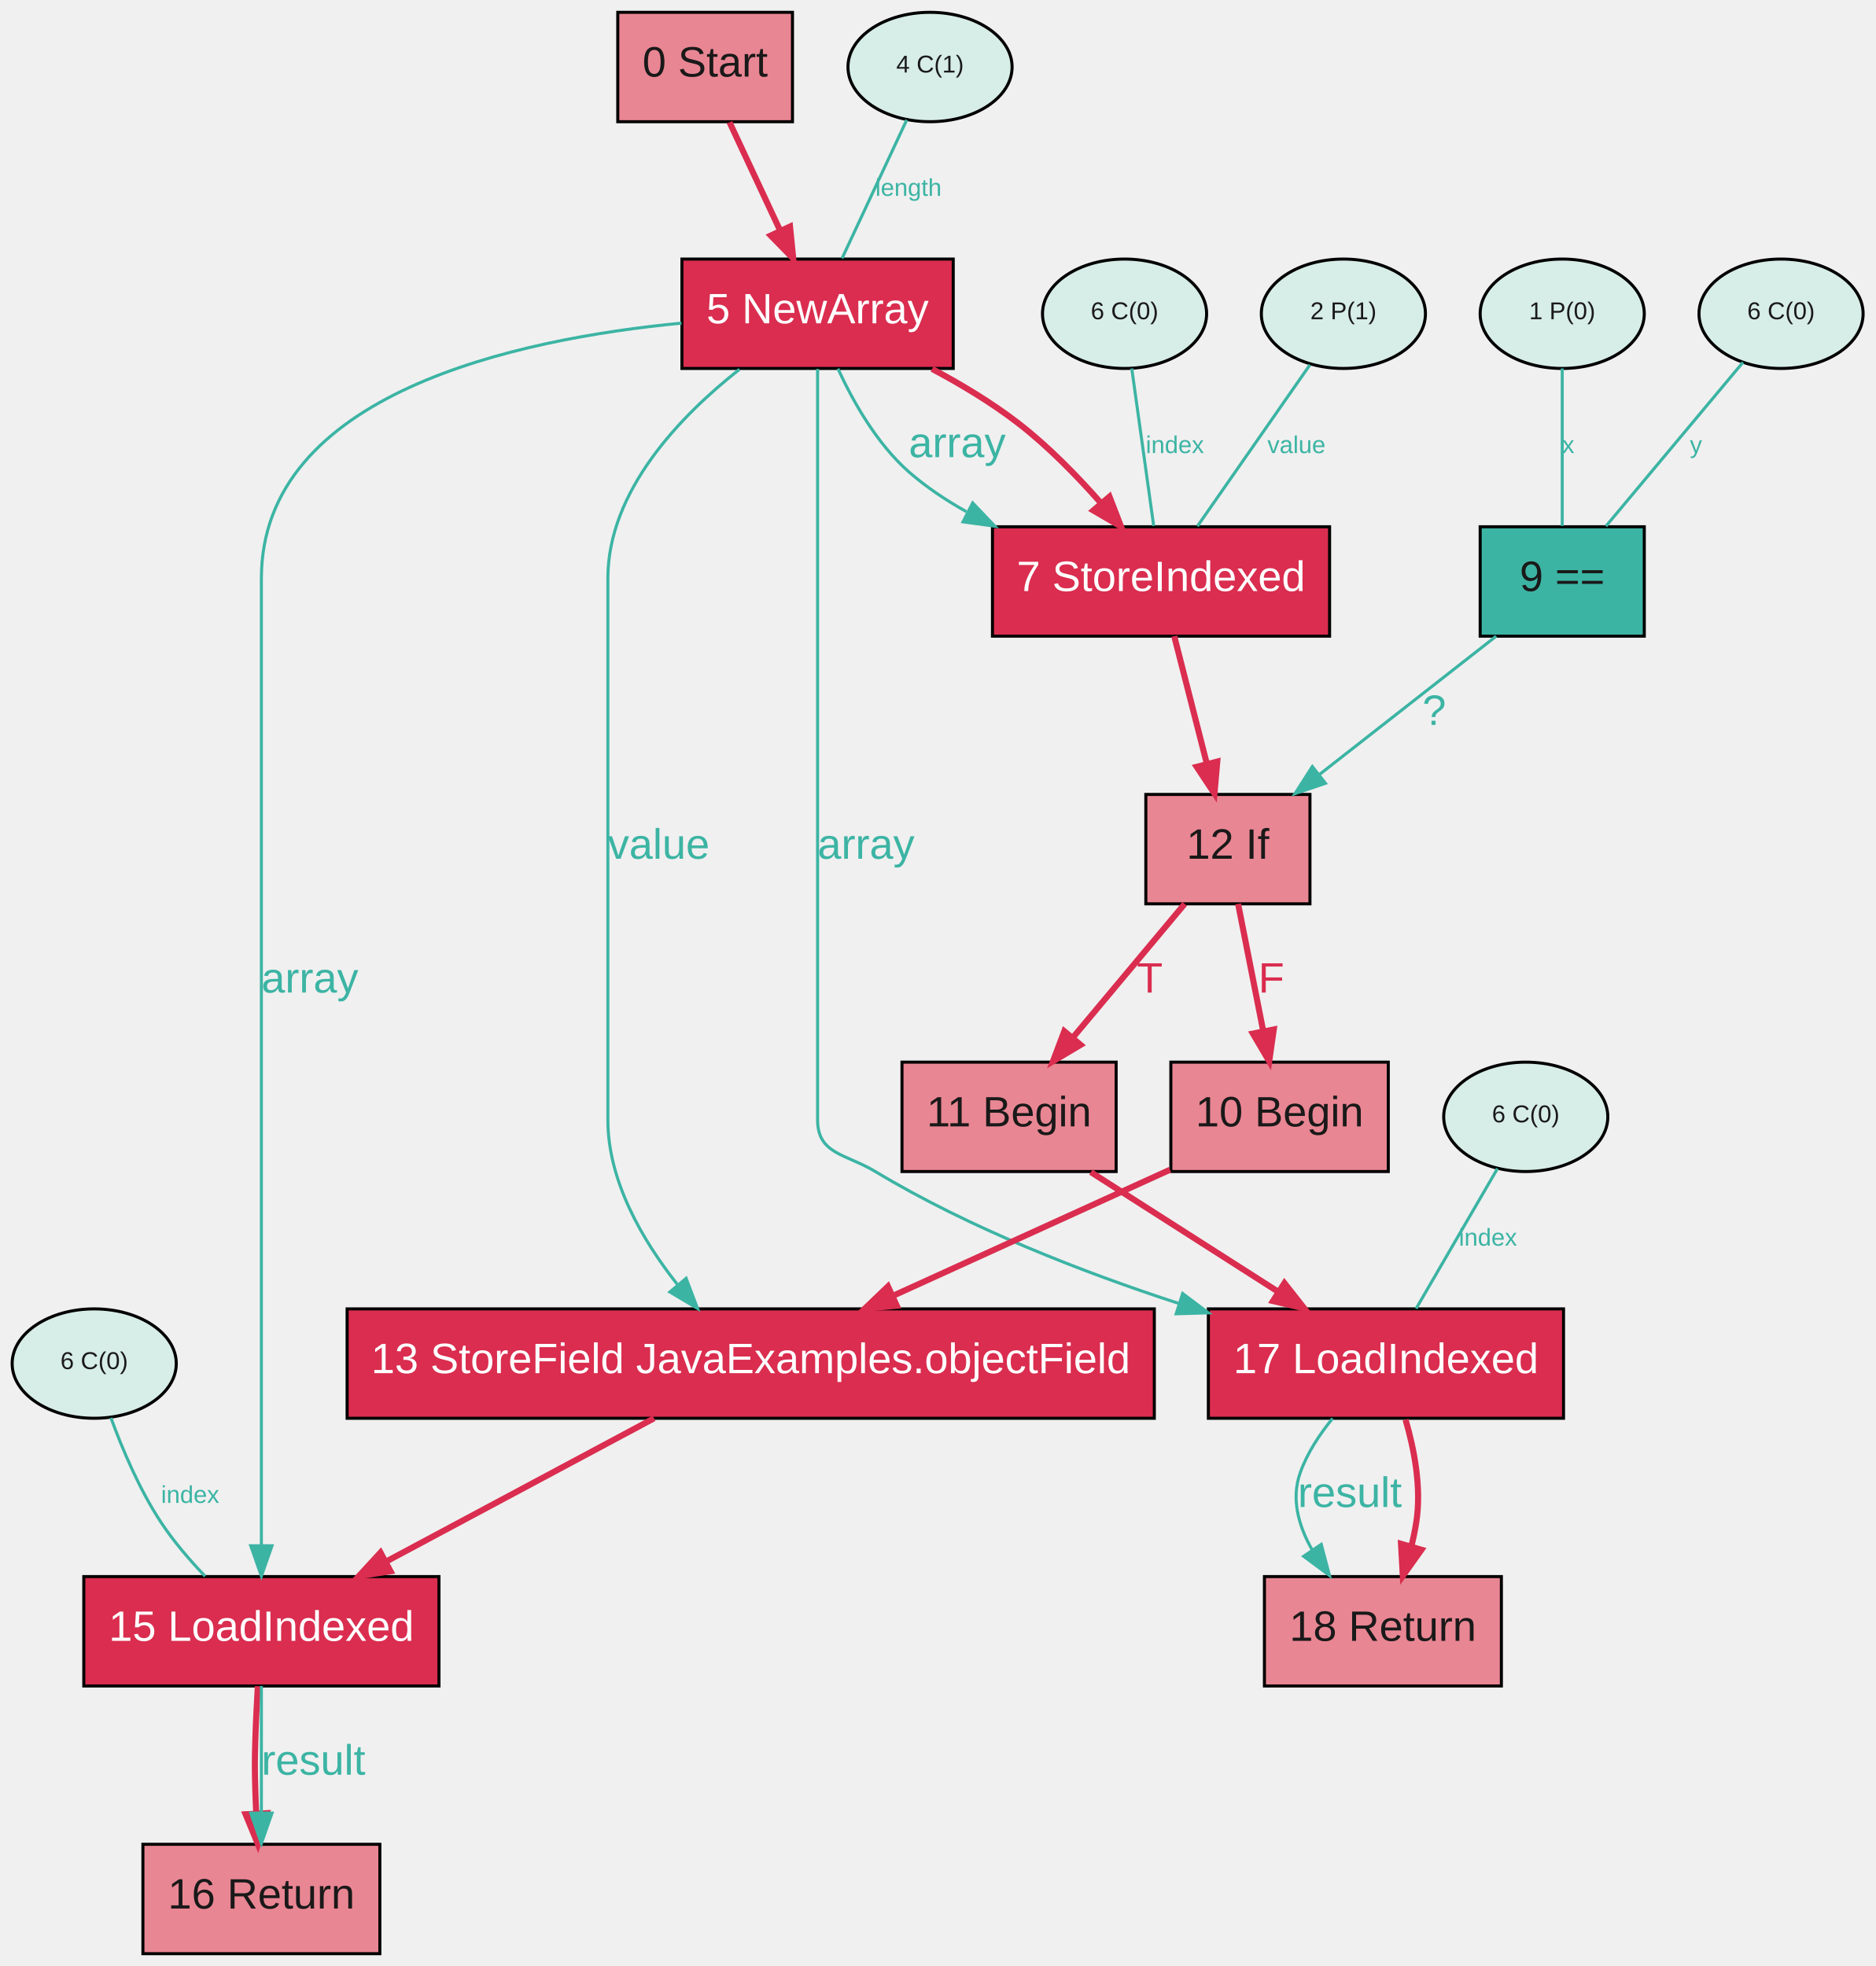
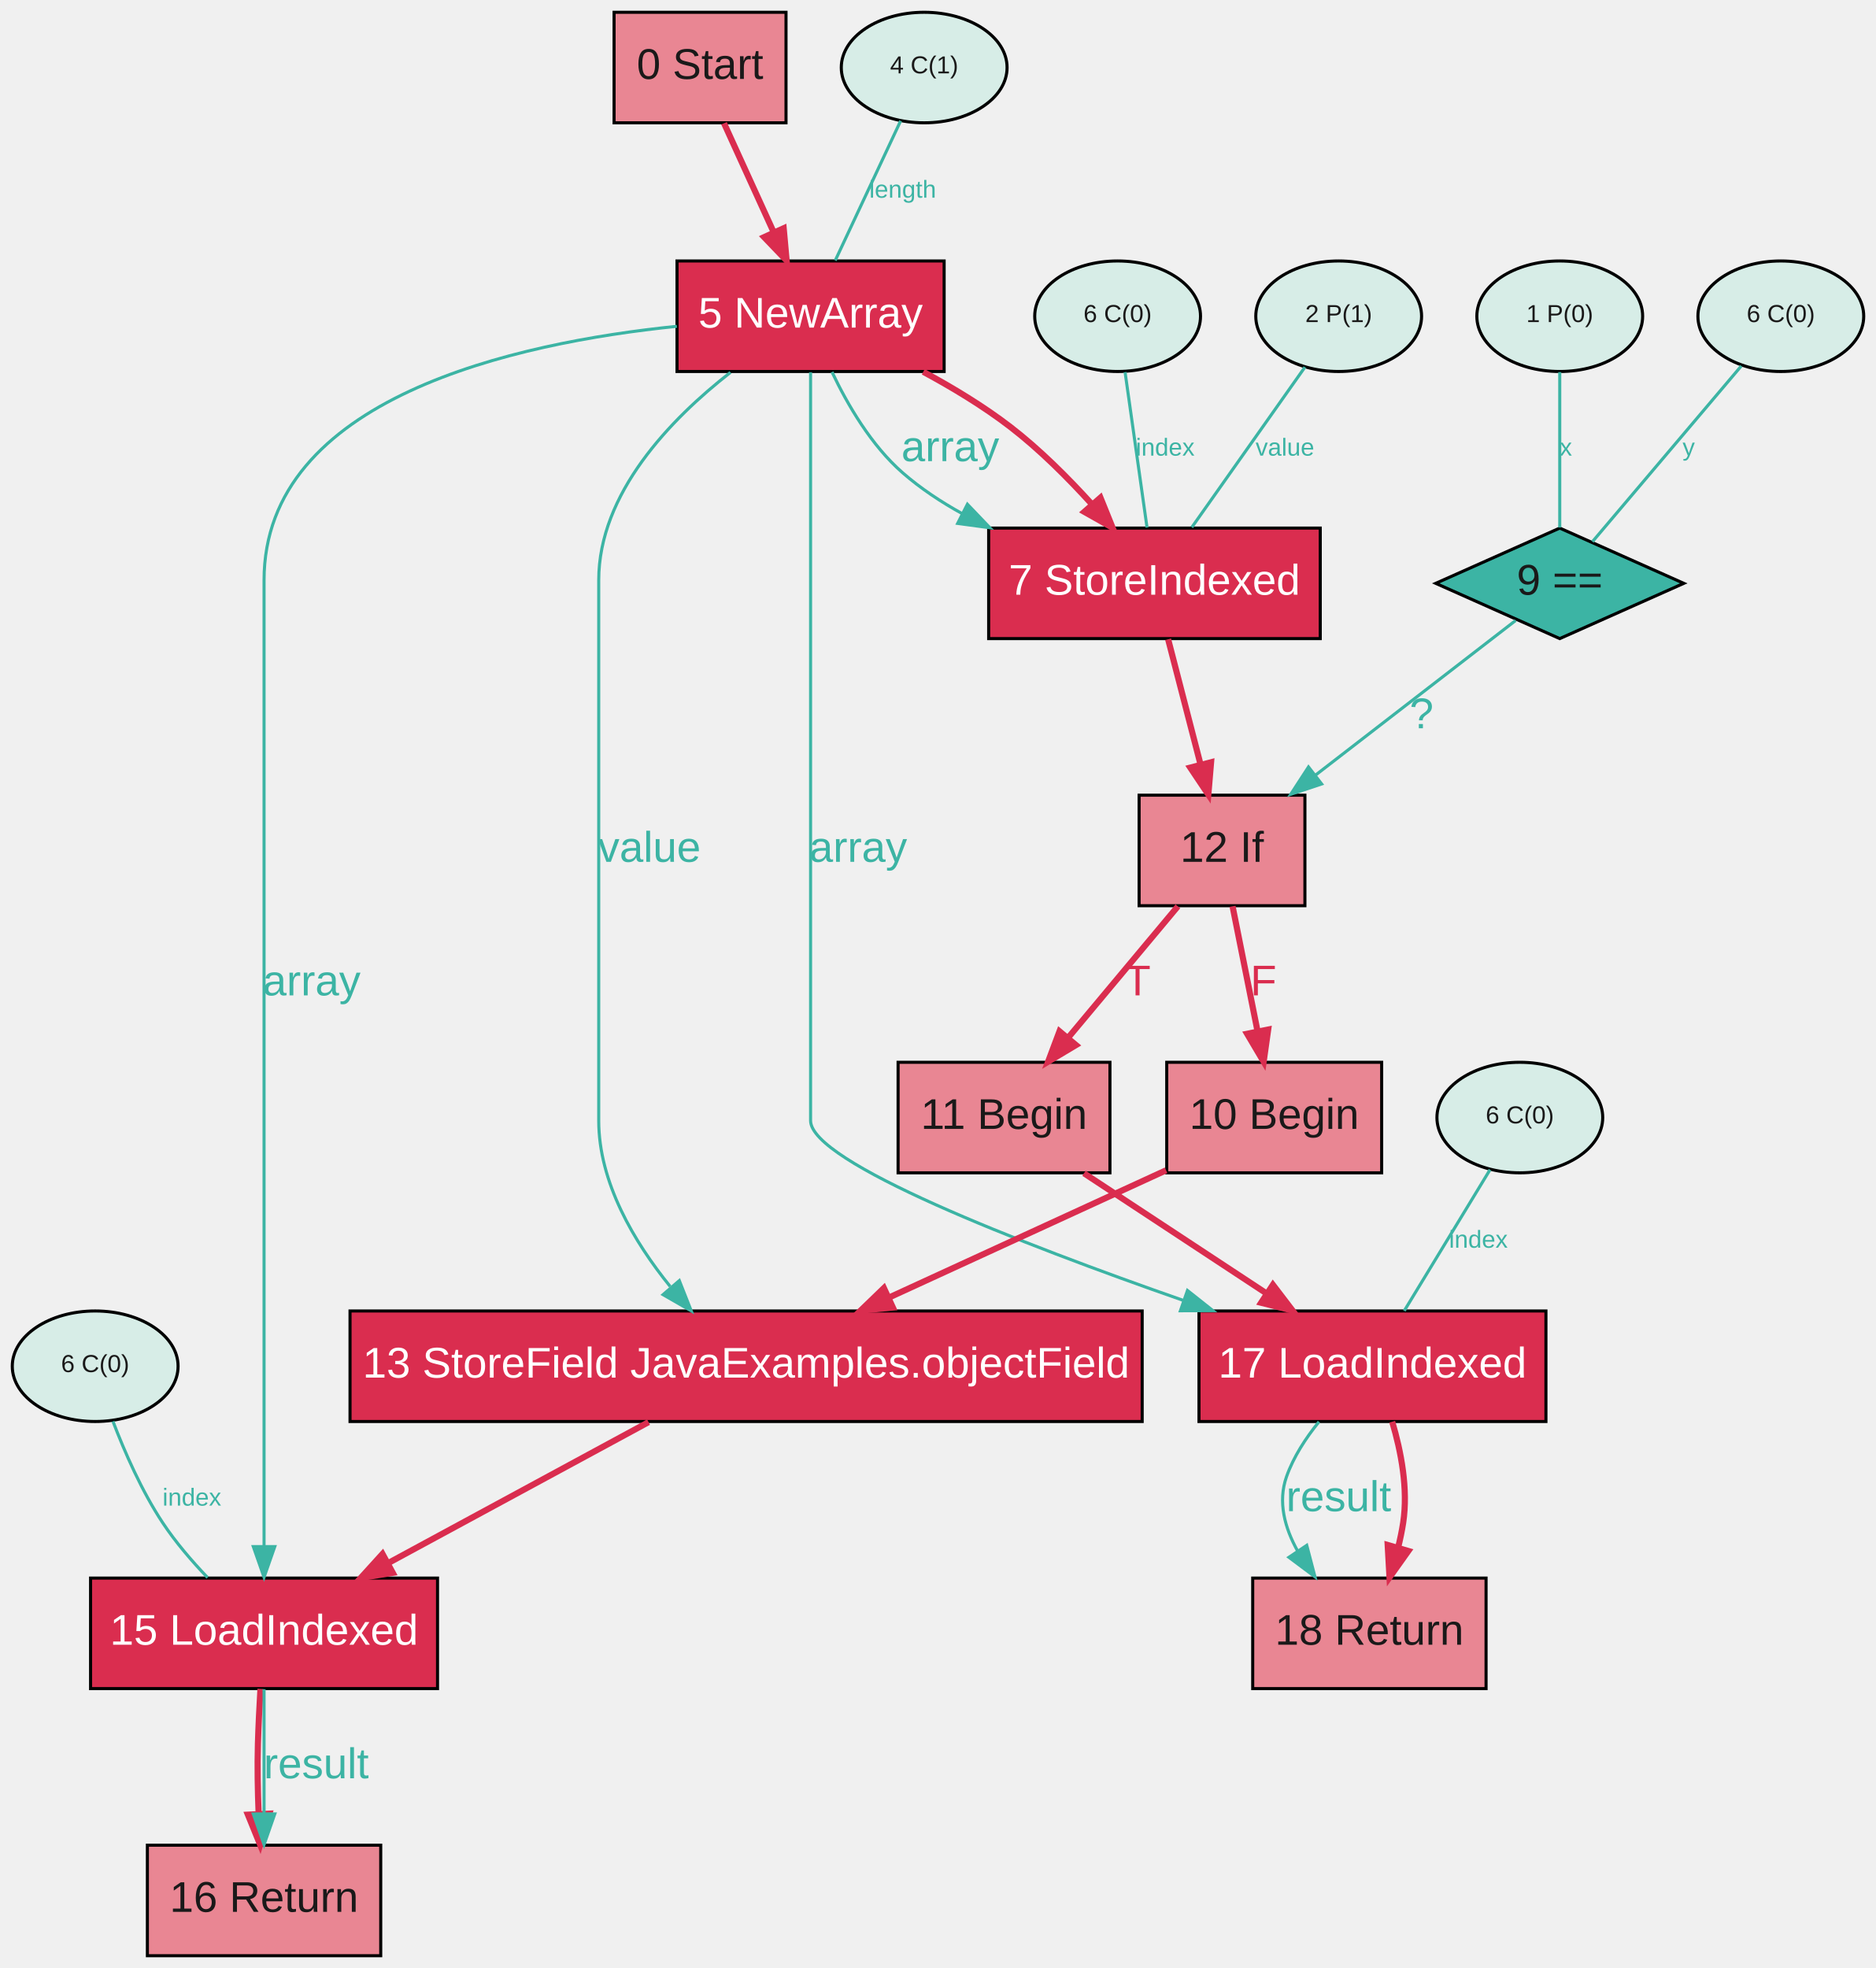
- <svg xmlns="http://www.w3.org/2000/svg" width="617pt" height="647pt" viewBox="0.00 0.00 617.00 646.89">
-   <g id="graph0" class="graph" transform="scale(1 1) rotate(0) translate(4 642.89)">
+ <svg xmlns="http://www.w3.org/2000/svg" width="611pt" height="641pt" viewBox="0.00 0.00 611.00 641.00">
+   <g id="graph0" class="graph" transform="scale(1 1) rotate(0) translate(4 637)">
    <g id="node1" class="node">
-       <polygon fill="#e98693" stroke="black" points="256.74,-638.89 199.26,-638.89 199.26,-602.89 256.74,-602.89 256.74,-638.89" />
-       <text text-anchor="middle" x="228" y="-617.74" font-family="Arial" font-size="14.00" fill="#1a1919">0 Start</text>
+       <polygon fill="#e98693" stroke="black" points="252,-633 196,-633 196,-597 252,-597 252,-633" />
+       <text text-anchor="middle" x="224" y="-611.3" font-family="Arial" font-size="14.00" fill="#1a1919">0 Start</text>
    </g>
    <g id="node2" class="node">
-       <polygon fill="#da2d4f" stroke="black" points="309.63,-557.69 220.37,-557.69 220.37,-521.69 309.63,-521.69 309.63,-557.69" />
-       <text text-anchor="middle" x="265" y="-536.54" font-family="Arial" font-size="14.00" fill="#ffffff">5 NewArray</text>
+       <polygon fill="#da2d4f" stroke="black" points="303.5,-552 216.5,-552 216.5,-516 303.5,-516 303.5,-552" />
+       <text text-anchor="middle" x="260" y="-530.3" font-family="Arial" font-size="14.00" fill="#ffffff">5 NewArray</text>
    </g>
    <g id="edge1" class="edge">
-       <path fill="none" stroke="#da2d4f" stroke-width="2" d="M236.03,-602.71C240.88,-592.33 247.16,-578.89 252.63,-567.17" />
-       <polygon fill="#da2d4f" stroke="#da2d4f" stroke-width="2" points="255.93,-568.39 256.99,-557.84 249.58,-565.42 255.93,-568.39" />
+       <path fill="none" stroke="#da2d4f" stroke-width="2" d="M231.81,-596.86C236.53,-586.51 242.64,-573.1 247.96,-561.41" />
+       <polygon fill="#da2d4f" stroke="#da2d4f" stroke-width="2" points="251.24,-562.66 252.2,-552.11 244.87,-559.76 251.24,-562.66" />
    </g>
    <g id="node3" class="node">
-       <polygon fill="#da2d4f" stroke="black" points="433.46,-469.59 322.54,-469.59 322.54,-433.59 433.46,-433.59 433.46,-469.59" />
-       <text text-anchor="middle" x="378" y="-448.44" font-family="Arial" font-size="14.00" fill="#ffffff">7 StoreIndexed</text>
+       <polygon fill="#da2d4f" stroke="black" points="426,-465 318,-465 318,-429 426,-429 426,-465" />
+       <text text-anchor="middle" x="372" y="-443.3" font-family="Arial" font-size="14.00" fill="#ffffff">7 StoreIndexed</text>
    </g>
    <g id="edge3" class="edge">
-       <path fill="none" stroke="#da2d4f" stroke-width="2" d="M302.67,-521.54C312.31,-516.41 322.38,-510.35 331,-503.69 340.79,-496.14 350.28,-486.43 358.14,-477.51" />
-       <polygon fill="#da2d4f" stroke="#da2d4f" stroke-width="2" points="361.04,-479.5 364.86,-469.62 355.71,-474.96 361.04,-479.5" />
+       <path fill="none" stroke="#da2d4f" stroke-width="2" d="M296.7,-515.9C306.29,-510.73 316.36,-504.64 325,-498 334.55,-490.66 343.88,-481.33 351.68,-472.71" />
+       <polygon fill="#da2d4f" stroke="#da2d4f" stroke-width="2" points="354.41,-474.91 358.38,-465.08 349.15,-470.29 354.41,-474.91" />
    </g>
    <g id="edge4" class="edge">
-       <path fill="none" stroke="#3cb4a4" d="M271.7,-521.61C276.73,-510.66 284.57,-496.82 295.1,-487.59 300.76,-482.64 307.22,-478.32 313.98,-474.55" />
-       <polygon fill="#3cb4a4" stroke="#3cb4a4" points="316.03,-477.44 323.34,-469.77 312.84,-471.2 316.03,-477.44" />
-       <text text-anchor="middle" x="310.95" y="-492.49" font-family="arial" font-size="14.00" fill="#3cb4a4">array</text>
+       <path fill="none" stroke="#3cb4a4" d="M266.98,-515.83C272.03,-505.19 279.77,-491.91 290,-483 295.83,-477.92 302.5,-473.49 309.46,-469.66" />
+       <polygon fill="#3cb4a4" stroke="#3cb4a4" points="311.08,-472.76 318.4,-465.1 307.9,-466.52 311.08,-472.76" />
+       <text text-anchor="middle" x="305.5" y="-486.8" font-family="arial" font-size="14.00" fill="#3cb4a4">array</text>
    </g>
    <g id="node8" class="node">
-       <polygon fill="#da2d4f" stroke="black" points="375.79,-212.2 110.21,-212.2 110.21,-176.2 375.79,-176.2 375.79,-212.2" />
-       <text text-anchor="middle" x="243" y="-191.05" font-family="Arial" font-size="14.00" fill="#ffffff">13 StoreField JavaExamples.objectField</text>
+       <polygon fill="#da2d4f" stroke="black" points="368,-210 110,-210 110,-174 368,-174 368,-210" />
+       <text text-anchor="middle" x="239" y="-188.3" font-family="Arial" font-size="14.00" fill="#ffffff">13 StoreField JavaExamples.objectField</text>
    </g>
    <g id="edge15" class="edge">
-       <path fill="none" stroke="#3cb4a4" d="M239.31,-521.41C219.69,-505.95 196,-481.33 196,-452.59 196,-452.59 196,-452.59 196,-274.4 196,-254.35 207.28,-234.94 218.78,-220.35" />
-       <polygon fill="#3cb4a4" stroke="#3cb4a4" points="221.75,-222.26 225.5,-212.35 216.39,-217.76 221.75,-222.26" />
-       <text text-anchor="middle" x="212.73" y="-360.34" font-family="arial" font-size="14.00" fill="#3cb4a4">value</text>
+       <path fill="none" stroke="#3cb4a4" d="M233.91,-515.71C214.37,-500.47 191,-476.32 191,-448 191,-448 191,-448 191,-272 191,-251.88 202.52,-232.51 214.27,-217.99" />
+       <polygon fill="#3cb4a4" stroke="#3cb4a4" points="217.25,-219.89 221.13,-210.04 211.95,-215.32 217.25,-219.89" />
+       <text text-anchor="middle" x="207.5" y="-356.3" font-family="arial" font-size="14.00" fill="#3cb4a4">value</text>
    </g>
    <g id="node9" class="node">
-       <polygon fill="#da2d4f" stroke="black" points="140.43,-124.1 23.57,-124.1 23.57,-88.1 140.43,-88.1 140.43,-124.1" />
-       <text text-anchor="middle" x="82" y="-102.95" font-family="Arial" font-size="14.00" fill="#ffffff">15 LoadIndexed</text>
+       <polygon fill="#da2d4f" stroke="black" points="138.5,-123 25.5,-123 25.5,-87 138.5,-87 138.5,-123" />
+       <text text-anchor="middle" x="82" y="-101.3" font-family="Arial" font-size="14.00" fill="#ffffff">15 LoadIndexed</text>
    </g>
    <g id="edge17" class="edge">
-       <path fill="none" stroke="#3cb4a4" d="M220.23,-536.61C166.06,-531.4 82,-513.51 82,-452.59 82,-452.59 82,-452.59 82,-193.2 82,-173.58 82,-151.44 82,-134.53" />
-       <polygon fill="#3cb4a4" stroke="#3cb4a4" points="85.5,-134.25 82,-124.25 78.5,-134.25 85.5,-134.25" />
-       <text text-anchor="middle" x="97.95" y="-316.3" font-family="arial" font-size="14.00" fill="#3cb4a4">array</text>
+       <path fill="none" stroke="#3cb4a4" d="M216.46,-530.72C163.76,-525.34 82,-507.42 82,-448 82,-448 82,-448 82,-191 82,-171.75 82,-150.05 82,-133.4" />
+       <polygon fill="#3cb4a4" stroke="#3cb4a4" points="85.5,-133.26 82,-123.26 78.5,-133.26 85.5,-133.26" />
+       <text text-anchor="middle" x="97.5" y="-312.8" font-family="arial" font-size="14.00" fill="#3cb4a4">array</text>
    </g>
    <g id="node11" class="node">
-       <polygon fill="#da2d4f" stroke="black" points="510.43,-212.2 393.57,-212.2 393.57,-176.2 510.43,-176.2 510.43,-212.2" />
-       <text text-anchor="middle" x="452" y="-191.05" font-family="Arial" font-size="14.00" fill="#ffffff">17 LoadIndexed</text>
+       <polygon fill="#da2d4f" stroke="black" points="499.5,-210 386.5,-210 386.5,-174 499.5,-174 499.5,-210" />
+       <text text-anchor="middle" x="443" y="-188.3" font-family="Arial" font-size="14.00" fill="#ffffff">17 LoadIndexed</text>
    </g>
    <g id="edge21" class="edge">
-       <path fill="none" stroke="#3cb4a4" d="M265,-521.54C265,-504.16 265,-476.51 265,-452.59 265,-452.59 265,-452.59 265,-274.4 265,-263.07 274.29,-263.24 284,-257.4 314.9,-238.78 352.29,-224.26 383.95,-213.95" />
-       <polygon fill="#3cb4a4" stroke="#3cb4a4" points="385.11,-217.26 393.57,-210.89 382.98,-210.59 385.11,-217.26" />
-       <text text-anchor="middle" x="280.95" y="-360.34" font-family="arial" font-size="14.00" fill="#3cb4a4">array</text>
+       <path fill="none" stroke="#3cb4a4" d="M260,-515.74C260,-498.57 260,-471.46 260,-448 260,-448 260,-448 260,-272 260,-258.48 328.19,-232.03 381.32,-213.47" />
+       <polygon fill="#3cb4a4" stroke="#3cb4a4" points="382.75,-216.68 391.05,-210.1 380.45,-210.07 382.75,-216.68" />
+       <text text-anchor="middle" x="275.5" y="-356.3" font-family="arial" font-size="14.00" fill="#3cb4a4">array</text>
    </g>
    <g id="node7" class="node">
-       <polygon fill="#e98693" stroke="black" points="427,-381.5 373,-381.5 373,-345.5 427,-345.5 427,-381.5" />
-       <text text-anchor="middle" x="400" y="-360.34" font-family="Arial" font-size="14.00" fill="#1a1919">12 If</text>
+       <polygon fill="#e98693" stroke="black" points="421,-378 367,-378 367,-342 421,-342 421,-378" />
+       <text text-anchor="middle" x="394" y="-356.3" font-family="Arial" font-size="14.00" fill="#1a1919">12 If</text>
    </g>
    <g id="edge7" class="edge">
-       <path fill="none" stroke="#da2d4f" stroke-width="2" d="M382.35,-433.58C385.4,-421.63 389.55,-405.4 393.06,-391.66" />
-       <polygon fill="#da2d4f" stroke="#da2d4f" stroke-width="2" points="396.5,-392.32 395.59,-381.76 389.72,-390.59 396.5,-392.32" />
+       <path fill="none" stroke="#da2d4f" stroke-width="2" d="M376.45,-428.8C379.46,-417.16 383.51,-401.55 386.95,-388.24" />
+       <polygon fill="#da2d4f" stroke="#da2d4f" stroke-width="2" points="390.44,-388.73 389.55,-378.18 383.66,-386.98 390.44,-388.73" />
    </g>
    <g id="node4" class="node">
-       <polygon fill="#3cb4a4" stroke="black" points="537,-469.59 483,-469.59 483,-433.59 537,-433.59 537,-469.59" />
-       <text text-anchor="middle" x="510" y="-448.44" font-family="Arial" font-size="14.00" fill="#1a1919">9 ==</text>
+       <polygon fill="#3cb4a4" stroke="black" points="504,-465 463.61,-447 504,-429 544.39,-447 504,-465" />
+       <text text-anchor="middle" x="504" y="-443.3" font-family="Arial" font-size="14.00" fill="#1a1919">9 ==</text>
    </g>
    <g id="edge12" class="edge">
-       <path fill="none" stroke="#3cb4a4" d="M488.27,-433.58C471.65,-420.58 448.55,-402.5 430.15,-388.09" />
-       <polygon fill="#3cb4a4" stroke="#3cb4a4" points="432.1,-385.17 422.06,-381.76 427.78,-390.68 432.1,-385.17" />
-       <text text-anchor="middle" x="467.89" y="-404.39" font-family="arial" font-size="14.00" fill="#3cb4a4">?</text>
+       <path fill="none" stroke="#3cb4a4" d="M489.62,-434.89C473.17,-422.18 445.76,-401 424.5,-384.57" />
+       <polygon fill="#3cb4a4" stroke="#3cb4a4" points="426.45,-381.65 416.39,-378.3 422.17,-387.19 426.45,-381.65" />
+       <text text-anchor="middle" x="459" y="-399.8" font-family="arial" font-size="14.00" fill="#3cb4a4">?</text>
    </g>
    <g id="node5" class="node">
-       <polygon fill="#e98693" stroke="black" points="452.77,-293.4 381.23,-293.4 381.23,-257.4 452.77,-257.4 452.77,-293.4" />
-       <text text-anchor="middle" x="417" y="-272.25" font-family="Arial" font-size="14.00" fill="#1a1919">10 Begin</text>
+       <polygon fill="#e98693" stroke="black" points="446,-291 376,-291 376,-255 446,-255 446,-291" />
+       <text text-anchor="middle" x="411" y="-269.3" font-family="Arial" font-size="14.00" fill="#1a1919">10 Begin</text>
    </g>
    <g id="edge10" class="edge">
-       <path fill="none" stroke="#da2d4f" stroke-width="2" d="M380.95,-257.99C354.56,-245.98 318.53,-229.58 289.91,-216.55" />
-       <polygon fill="#da2d4f" stroke="#da2d4f" stroke-width="2" points="291.06,-213.23 280.51,-212.27 288.16,-219.6 291.06,-213.23" />
+       <path fill="none" stroke="#da2d4f" stroke-width="2" d="M375.78,-255.82C349.73,-243.86 314,-227.45 285.59,-214.4" />
+       <polygon fill="#da2d4f" stroke="#da2d4f" stroke-width="2" points="286.81,-211.11 276.26,-210.11 283.88,-217.47 286.81,-211.11" />
    </g>
    <g id="node6" class="node">
-       <polygon fill="#e98693" stroke="black" points="363.23,-293.4 292.77,-293.4 292.77,-257.4 363.23,-257.4 363.23,-293.4" />
-       <text text-anchor="middle" x="328" y="-272.25" font-family="Arial" font-size="14.00" fill="#1a1919">11 Begin</text>
+       <polygon fill="#e98693" stroke="black" points="357.5,-291 288.5,-291 288.5,-255 357.5,-255 357.5,-291" />
+       <text text-anchor="middle" x="323" y="-269.3" font-family="Arial" font-size="14.00" fill="#1a1919">11 Begin</text>
    </g>
    <g id="edge11" class="edge">
-       <path fill="none" stroke="#da2d4f" stroke-width="2" d="M354.91,-257.21C372.94,-245.69 396.89,-230.4 416.48,-217.88" />
-       <polygon fill="#da2d4f" stroke="#da2d4f" stroke-width="2" points="418.6,-220.68 425.15,-212.35 414.83,-214.78 418.6,-220.68" />
+       <path fill="none" stroke="#da2d4f" stroke-width="2" d="M349.04,-254.86C366.49,-243.37 389.67,-228.11 408.63,-215.63" />
+       <polygon fill="#da2d4f" stroke="#da2d4f" stroke-width="2" points="410.58,-218.53 417.01,-210.11 406.74,-212.68 410.58,-218.53" />
    </g>
    <g id="edge14" class="edge">
-       <path fill="none" stroke="#da2d4f" stroke-width="2" d="M403.36,-345.48C405.72,-333.53 408.92,-317.3 411.64,-303.57" />
-       <polygon fill="#da2d4f" stroke="#da2d4f" stroke-width="2" points="415.09,-304.15 413.59,-293.67 408.22,-302.8 415.09,-304.15" />
-       <text text-anchor="middle" x="414.28" y="-316.3" font-family="arial" font-size="14.00" fill="#da2d4f">F</text>
+       <path fill="none" stroke="#da2d4f" stroke-width="2" d="M397.44,-341.8C399.77,-330.16 402.89,-314.55 405.55,-301.24" />
+       <polygon fill="#da2d4f" stroke="#da2d4f" stroke-width="2" points="409.04,-301.67 407.56,-291.18 402.17,-300.29 409.04,-301.67" />
+       <text text-anchor="middle" x="407.5" y="-312.8" font-family="arial" font-size="14.00" fill="#da2d4f">F</text>
    </g>
    <g id="edge13" class="edge">
-       <path fill="none" stroke="#da2d4f" stroke-width="2" d="M385.78,-345.48C375.29,-332.95 360.86,-315.69 349.05,-301.56" />
-       <polygon fill="#da2d4f" stroke="#da2d4f" stroke-width="2" points="351.54,-299.09 342.44,-293.67 346.17,-303.58 351.54,-299.09" />
-       <text text-anchor="middle" x="374.28" y="-316.3" font-family="arial" font-size="14.00" fill="#da2d4f">T</text>
+       <path fill="none" stroke="#da2d4f" stroke-width="2" d="M379.63,-341.8C369.33,-329.47 355.31,-312.68 343.79,-298.89" />
+       <polygon fill="#da2d4f" stroke="#da2d4f" stroke-width="2" points="346.44,-296.61 337.35,-291.18 341.07,-301.09 346.44,-296.61" />
+       <text text-anchor="middle" x="366.5" y="-312.8" font-family="arial" font-size="14.00" fill="#da2d4f">T</text>
    </g>
    <g id="edge16" class="edge">
-       <path fill="none" stroke="#da2d4f" stroke-width="2" d="M211.19,-176.19C185.92,-162.67 150.38,-143.67 122.97,-129.01" />
-       <polygon fill="#da2d4f" stroke="#da2d4f" stroke-width="2" points="124.49,-125.85 114.02,-124.22 121.19,-132.02 124.49,-125.85" />
+       <path fill="none" stroke="#da2d4f" stroke-width="2" d="M207.23,-173.8C182.78,-160.56 148.83,-142.18 122.45,-127.9" />
+       <polygon fill="#da2d4f" stroke="#da2d4f" stroke-width="2" points="123.92,-124.71 113.46,-123.03 120.58,-130.87 123.92,-124.71" />
    </g>
    <g id="node10" class="node">
-       <polygon fill="#e98693" stroke="black" points="120.98,-36 43.02,-36 43.02,0 120.98,0 120.98,-36" />
-       <text text-anchor="middle" x="82" y="-14.85" font-family="Arial" font-size="14.00" fill="#1a1919">16 Return</text>
+       <polygon fill="#e98693" stroke="black" points="120,-36 44,-36 44,0 120,0 120,-36" />
+       <text text-anchor="middle" x="82" y="-14.3" font-family="Arial" font-size="14.00" fill="#1a1919">16 Return</text>
    </g>
    <g id="edge19" class="edge">
-       <path fill="none" stroke="#da2d4f" stroke-width="2" d="M80.83,-88.02C80.49,-82.32 80.17,-75.94 80,-70.1 79.8,-62.95 79.8,-61.15 80,-54 80.07,-51.44 80.18,-48.79 80.3,-46.13" />
-       <polygon fill="#da2d4f" stroke="#da2d4f" stroke-width="2" points="83.79,-46.25 80.83,-36.08 76.8,-45.88 83.79,-46.25" />
+       <path fill="none" stroke="#da2d4f" stroke-width="2" d="M80.83,-86.92C80.49,-81.22 80.17,-74.84 80,-69 79.79,-61.65 79.94,-53.69 80.23,-46.33" />
+       <polygon fill="#da2d4f" stroke="#da2d4f" stroke-width="2" points="83.74,-46.28 80.73,-36.12 76.74,-45.94 83.74,-46.28" />
    </g>
    <g id="edge20" class="edge">
-       <path fill="none" stroke="#3cb4a4" d="M82,-88.09C82,-76.26 82,-60.22 82,-46.57" />
-       <polygon fill="#3cb4a4" stroke="#3cb4a4" points="85.5,-46.27 82,-36.27 78.5,-46.27 85.5,-46.27" />
-       <text text-anchor="middle" x="99.12" y="-58.9" font-family="arial" font-size="14.00" fill="#3cb4a4">result</text>
+       <path fill="none" stroke="#3cb4a4" d="M82,-86.8C82,-75.16 82,-59.55 82,-46.24" />
+       <polygon fill="#3cb4a4" stroke="#3cb4a4" points="85.5,-46.18 82,-36.18 78.5,-46.18 85.5,-46.18" />
+       <text text-anchor="middle" x="99" y="-57.8" font-family="arial" font-size="14.00" fill="#3cb4a4">result</text>
    </g>
    <g id="node12" class="node">
-       <polygon fill="#e98693" stroke="black" points="489.98,-124.1 412.02,-124.1 412.02,-88.1 489.98,-88.1 489.98,-124.1" />
-       <text text-anchor="middle" x="451" y="-102.95" font-family="Arial" font-size="14.00" fill="#1a1919">18 Return</text>
+       <polygon fill="#e98693" stroke="black" points="480,-123 404,-123 404,-87 480,-87 480,-123" />
+       <text text-anchor="middle" x="442" y="-101.3" font-family="Arial" font-size="14.00" fill="#1a1919">18 Return</text>
    </g>
    <g id="edge23" class="edge">
-       <path fill="none" stroke="#da2d4f" stroke-width="2" d="M458.45,-175.76C461.33,-165.91 463.73,-153.36 462,-142.1 461.59,-139.42 461.01,-136.66 460.33,-133.92" />
-       <polygon fill="#da2d4f" stroke="#da2d4f" stroke-width="2" points="463.69,-132.93 457.55,-124.3 456.96,-134.88 463.69,-132.93" />
+       <path fill="none" stroke="#da2d4f" stroke-width="2" d="M449.43,-173.94C452.3,-164.31 454.69,-152.03 453,-141 452.59,-138.32 452.01,-135.56 451.33,-132.83" />
+       <polygon fill="#da2d4f" stroke="#da2d4f" stroke-width="2" points="454.69,-131.83 448.55,-123.2 447.96,-133.78 454.69,-131.83" />
    </g>
    <g id="edge24" class="edge">
-       <path fill="none" stroke="#3cb4a4" d="M434.44,-176.13C430.1,-170.84 426.05,-164.68 423.77,-158.2 420.75,-149.66 423.23,-140.8 427.71,-132.91" />
-       <polygon fill="#3cb4a4" stroke="#3cb4a4" points="430.72,-134.71 433.43,-124.47 424.92,-130.78 430.72,-134.71" />
-       <text text-anchor="middle" x="440.12" y="-147" font-family="arial" font-size="14.00" fill="#3cb4a4">result</text>
+       <path fill="none" stroke="#3cb4a4" d="M425.58,-173.91C421.28,-168.62 417.27,-162.46 415,-156 412.14,-147.84 414.4,-139.4 418.62,-131.83" />
+       <polygon fill="#3cb4a4" stroke="#3cb4a4" points="421.6,-133.67 424.28,-123.42 415.79,-129.77 421.6,-133.67" />
+       <text text-anchor="middle" x="432" y="-144.8" font-family="arial" font-size="14.00" fill="#3cb4a4">result</text>
    </g>
    <g id="node13" class="node">
-       <ellipse fill="#d7ede7" stroke="black" cx="302" cy="-620.89" rx="27" ry="18" />
-       <text text-anchor="middle" x="302" y="-619.09" font-family="Arial" font-size="8.00" fill="#1a1919">4 C(1)</text>
+       <ellipse fill="#d7ede7" stroke="black" cx="297" cy="-615" rx="27" ry="18" />
+       <text text-anchor="middle" x="297" y="-613.1" font-family="Arial" font-size="8.00" fill="#1a1919">4 C(1)</text>
    </g>
    <g id="edge2" class="edge">
-       <path fill="none" stroke="#3cb4a4" d="M294.33,-603.48C288.11,-590.16 279.36,-571.43 273.04,-557.9" />
-       <text text-anchor="middle" x="294.9" y="-578.49" font-family="arial" font-size="8.00" fill="#3cb4a4">length</text>
+       <path fill="none" stroke="#3cb4a4" d="M289.33,-597.63C283.11,-584.34 274.36,-565.67 268.04,-552.17" />
+       <text text-anchor="middle" x="290" y="-572.6" font-family="arial" font-size="8.00" fill="#3cb4a4">length</text>
    </g>
    <g id="node14" class="node">
-       <ellipse fill="#d7ede7" stroke="black" cx="366" cy="-539.69" rx="27" ry="18" />
-       <text text-anchor="middle" x="366" y="-537.89" font-family="Arial" font-size="8.00" fill="#1a1919">6 C(0)</text>
+       <ellipse fill="#d7ede7" stroke="black" cx="360" cy="-534" rx="27" ry="18" />
+       <text text-anchor="middle" x="360" y="-532.1" font-family="Arial" font-size="8.00" fill="#1a1919">6 C(0)</text>
    </g>
    <g id="edge5" class="edge">
-       <path fill="none" stroke="#3cb4a4" d="M368.37,-521.68C370.46,-506.69 373.49,-484.94 375.59,-469.86" />
-       <text text-anchor="middle" x="382.56" y="-493.84" font-family="arial" font-size="8.00" fill="#3cb4a4">index</text>
+       <path fill="none" stroke="#3cb4a4" d="M362.43,-515.8C364.51,-501.05 367.49,-479.92 369.58,-465.18" />
+       <text text-anchor="middle" x="375.5" y="-488.6" font-family="arial" font-size="8.00" fill="#3cb4a4">index</text>
    </g>
    <g id="node15" class="node">
-       <ellipse fill="#d7ede7" stroke="black" cx="438" cy="-539.69" rx="27" ry="18" />
-       <text text-anchor="middle" x="438" y="-537.89" font-family="Arial" font-size="8.00" fill="#1a1919">2 P(1)</text>
+       <ellipse fill="#d7ede7" stroke="black" cx="432" cy="-534" rx="27" ry="18" />
+       <text text-anchor="middle" x="432" y="-532.1" font-family="Arial" font-size="8.00" fill="#1a1919">2 P(1)</text>
    </g>
    <g id="edge6" class="edge">
-       <path fill="none" stroke="#3cb4a4" d="M427,-522.9C416.51,-507.85 400.76,-485.25 389.96,-469.76" />
-       <text text-anchor="middle" x="422.56" y="-493.84" font-family="arial" font-size="8.00" fill="#3cb4a4">value</text>
+       <path fill="none" stroke="#3cb4a4" d="M421,-517.41C410.58,-502.65 394.96,-480.53 384.17,-465.25" />
+       <text text-anchor="middle" x="414.5" y="-488.6" font-family="arial" font-size="8.00" fill="#3cb4a4">value</text>
    </g>
    <g id="node16" class="node">
-       <ellipse fill="#d7ede7" stroke="black" cx="510" cy="-539.69" rx="27" ry="18" />
-       <text text-anchor="middle" x="510" y="-537.89" font-family="Arial" font-size="8.00" fill="#1a1919">1 P(0)</text>
+       <ellipse fill="#d7ede7" stroke="black" cx="504" cy="-534" rx="27" ry="18" />
+       <text text-anchor="middle" x="504" y="-532.1" font-family="Arial" font-size="8.00" fill="#1a1919">1 P(0)</text>
    </g>
    <g id="edge8" class="edge">
-       <path fill="none" stroke="#3cb4a4" d="M510,-521.68C510,-506.69 510,-484.94 510,-469.86" />
-       <text text-anchor="middle" x="512" y="-493.84" font-family="arial" font-size="8.00" fill="#3cb4a4">x</text>
+       <path fill="none" stroke="#3cb4a4" d="M504,-515.8C504,-501.05 504,-479.92 504,-465.18" />
+       <text text-anchor="middle" x="506" y="-488.6" font-family="arial" font-size="8.00" fill="#3cb4a4">x</text>
    </g>
    <g id="node17" class="node">
-       <ellipse fill="#d7ede7" stroke="black" cx="582" cy="-539.69" rx="27" ry="18" />
-       <text text-anchor="middle" x="582" y="-537.89" font-family="Arial" font-size="8.00" fill="#1a1919">6 C(0)</text>
+       <ellipse fill="#d7ede7" stroke="black" cx="576" cy="-534" rx="27" ry="18" />
+       <text text-anchor="middle" x="576" y="-532.1" font-family="Arial" font-size="8.00" fill="#1a1919">6 C(0)</text>
    </g>
    <g id="edge9" class="edge">
-       <path fill="none" stroke="#3cb4a4" d="M569.46,-523.7C556.89,-508.66 537.56,-485.55 524.38,-469.78" />
-       <text text-anchor="middle" x="554" y="-493.84" font-family="arial" font-size="8.00" fill="#3cb4a4">y</text>
+       <path fill="none" stroke="#3cb4a4" d="M563.13,-517.8C549.29,-501.47 527.56,-475.81 514.65,-460.57" />
+       <text text-anchor="middle" x="546" y="-488.6" font-family="arial" font-size="8.00" fill="#3cb4a4">y</text>
    </g>
    <g id="node18" class="node">
-       <ellipse fill="#d7ede7" stroke="black" cx="27" cy="-194.2" rx="27" ry="18" />
-       <text text-anchor="middle" x="27" y="-192.4" font-family="Arial" font-size="8.00" fill="#1a1919">6 C(0)</text>
+       <ellipse fill="#d7ede7" stroke="black" cx="27" cy="-192" rx="27" ry="18" />
+       <text text-anchor="middle" x="27" y="-190.1" font-family="Arial" font-size="8.00" fill="#1a1919">6 C(0)</text>
    </g>
    <g id="edge18" class="edge">
-       <path fill="none" stroke="#3cb4a4" d="M32.5,-176.34C36.28,-166 41.88,-152.75 48.88,-142.1 53.01,-135.81 58.33,-129.61 63.49,-124.22" />
-       <text text-anchor="middle" x="58.56" y="-148.35" font-family="arial" font-size="8.00" fill="#3cb4a4">index</text>
+       <path fill="none" stroke="#3cb4a4" d="M32.79,-174.05C36.62,-164.01 42.19,-151.28 49,-141 53.15,-134.73 58.46,-128.55 63.61,-123.16" />
+       <text text-anchor="middle" x="58.5" y="-146.6" font-family="arial" font-size="8.00" fill="#3cb4a4">index</text>
    </g>
    <g id="node19" class="node">
-       <ellipse fill="#d7ede7" stroke="black" cx="498" cy="-275.4" rx="27" ry="18" />
-       <text text-anchor="middle" x="498" y="-273.6" font-family="Arial" font-size="8.00" fill="#1a1919">6 C(0)</text>
+       <ellipse fill="#d7ede7" stroke="black" cx="491" cy="-273" rx="27" ry="18" />
+       <text text-anchor="middle" x="491" y="-271.1" font-family="Arial" font-size="8.00" fill="#1a1919">6 C(0)</text>
    </g>
    <g id="edge22" class="edge">
-       <path fill="none" stroke="#3cb4a4" d="M488.69,-258.37C480.92,-244.99 469.87,-225.97 461.93,-212.3" />
-       <text text-anchor="middle" x="485.56" y="-233" font-family="arial" font-size="8.00" fill="#3cb4a4">index</text>
+       <path fill="none" stroke="#3cb4a4" d="M481.29,-256.01C473.18,-242.67 461.65,-223.69 453.36,-210.06" />
+       <text text-anchor="middle" x="477.5" y="-230.6" font-family="arial" font-size="8.00" fill="#3cb4a4">index</text>
    </g>
  </g>
</svg>
